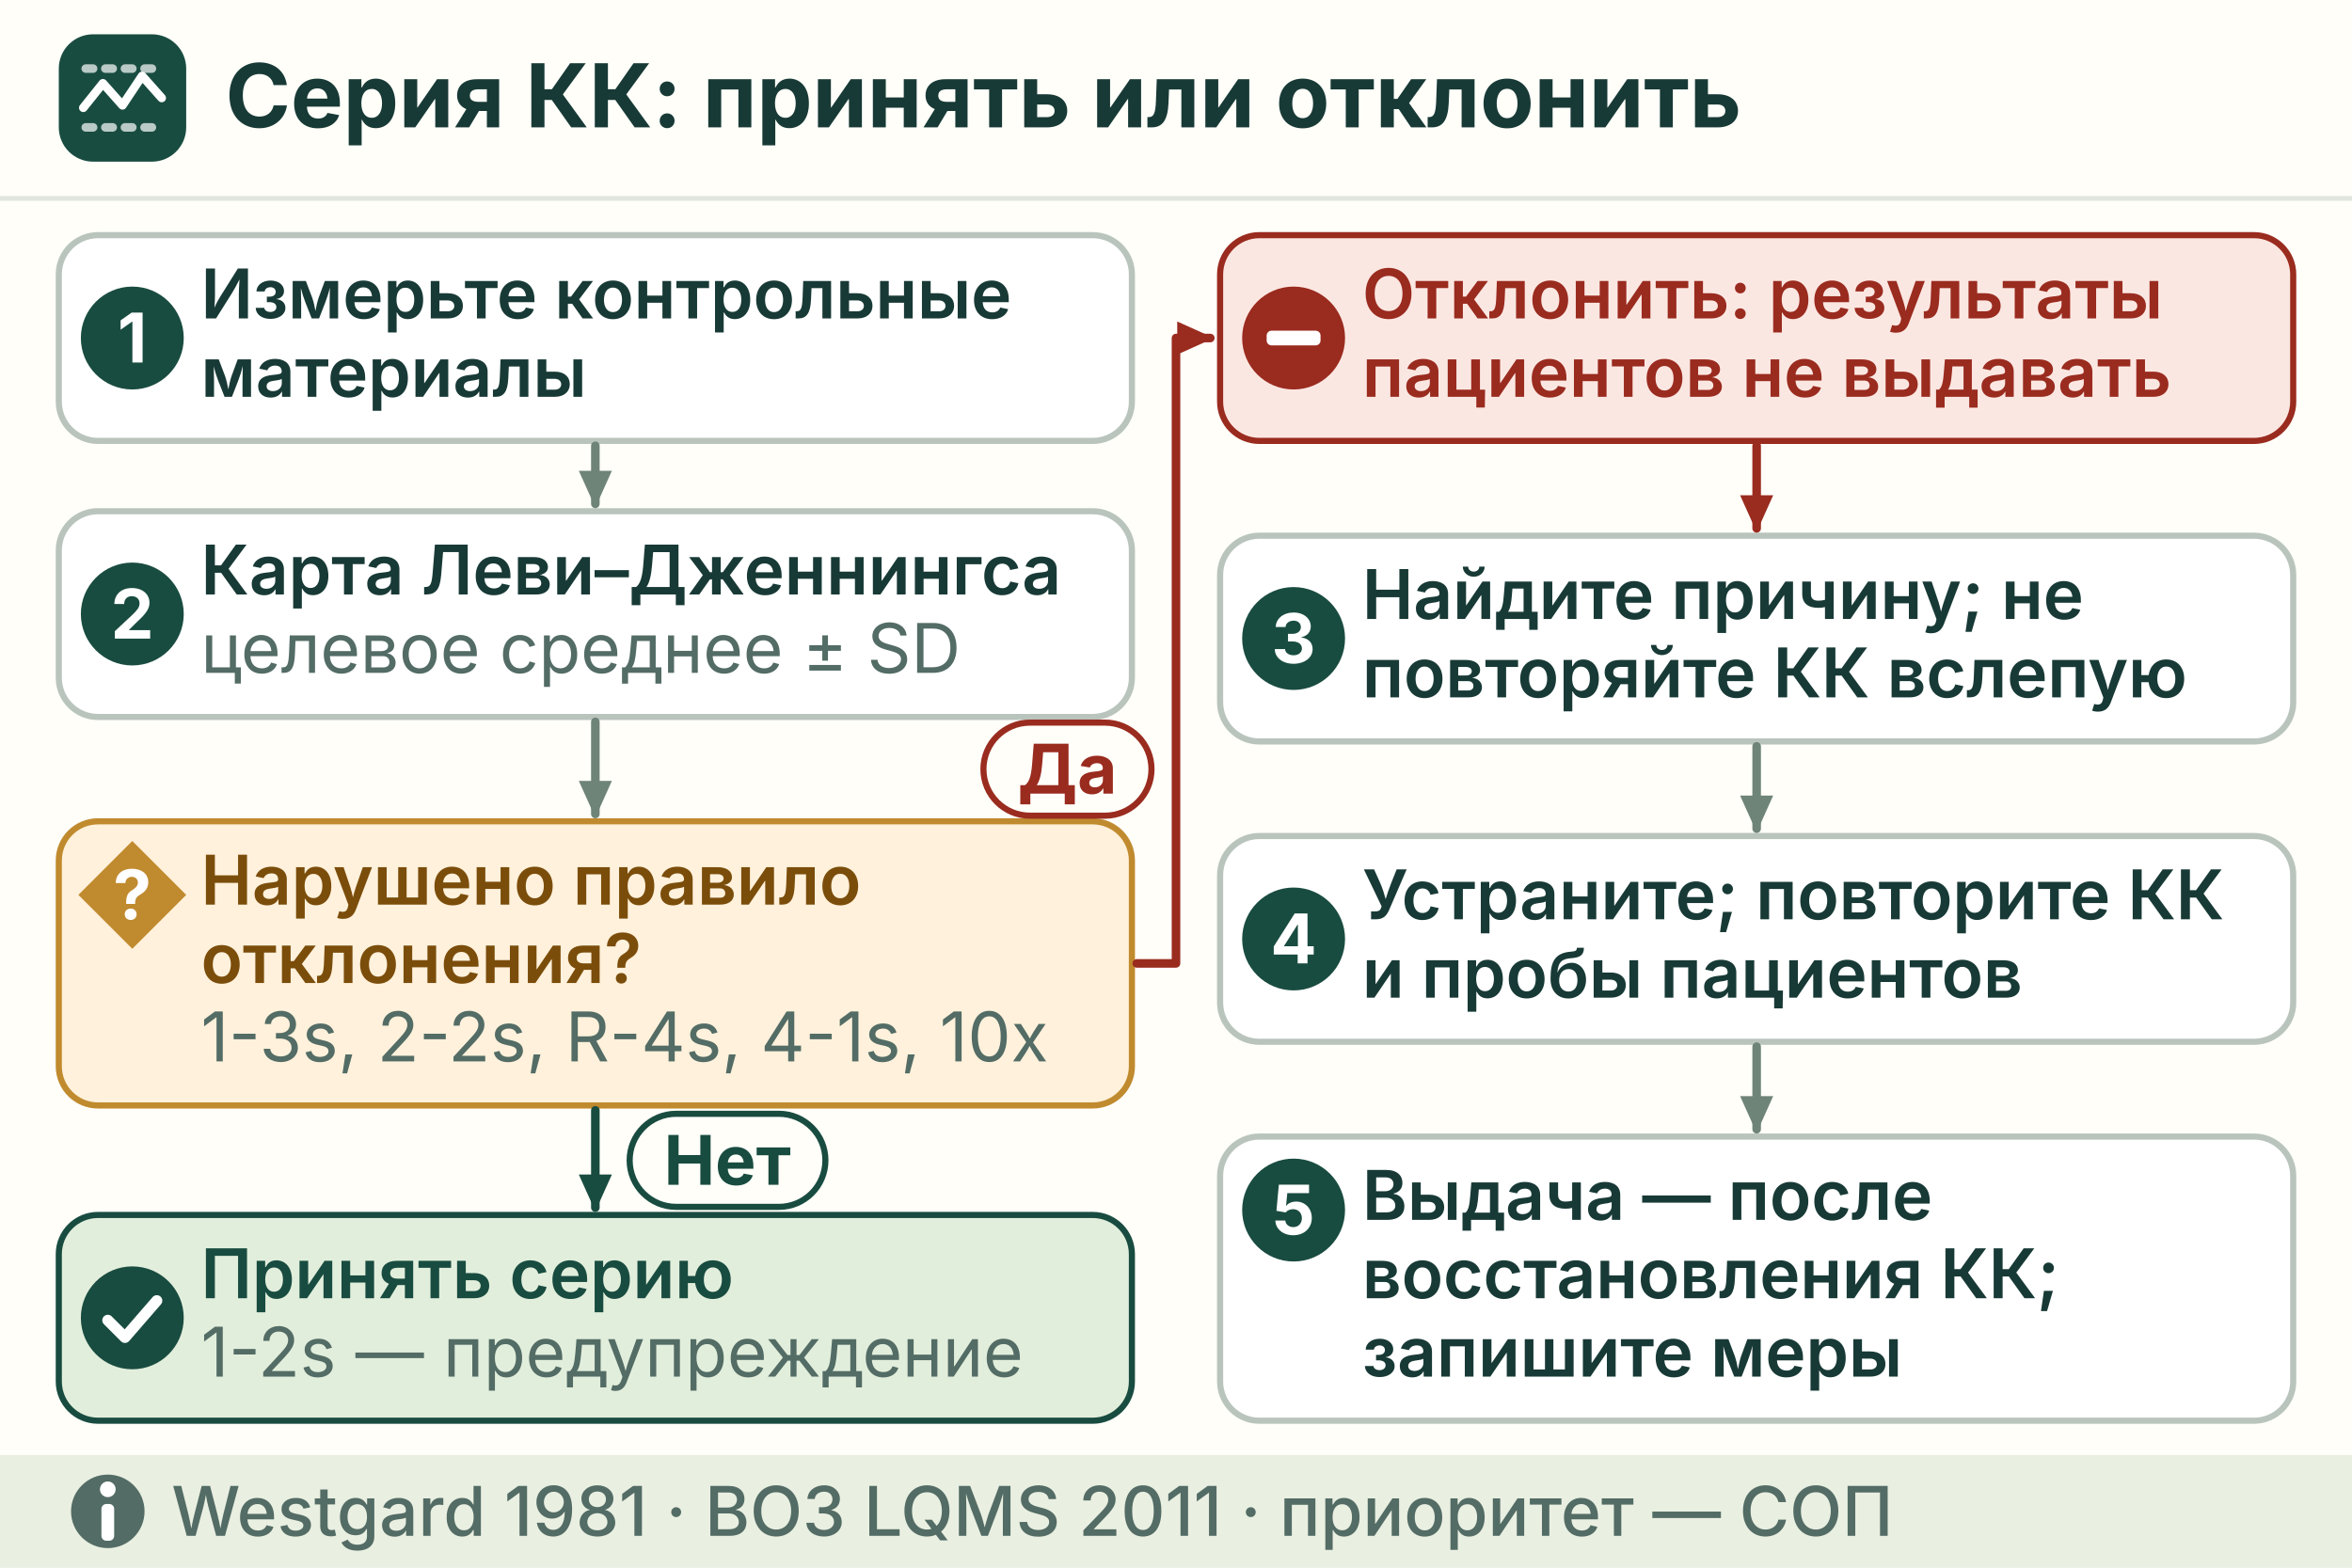
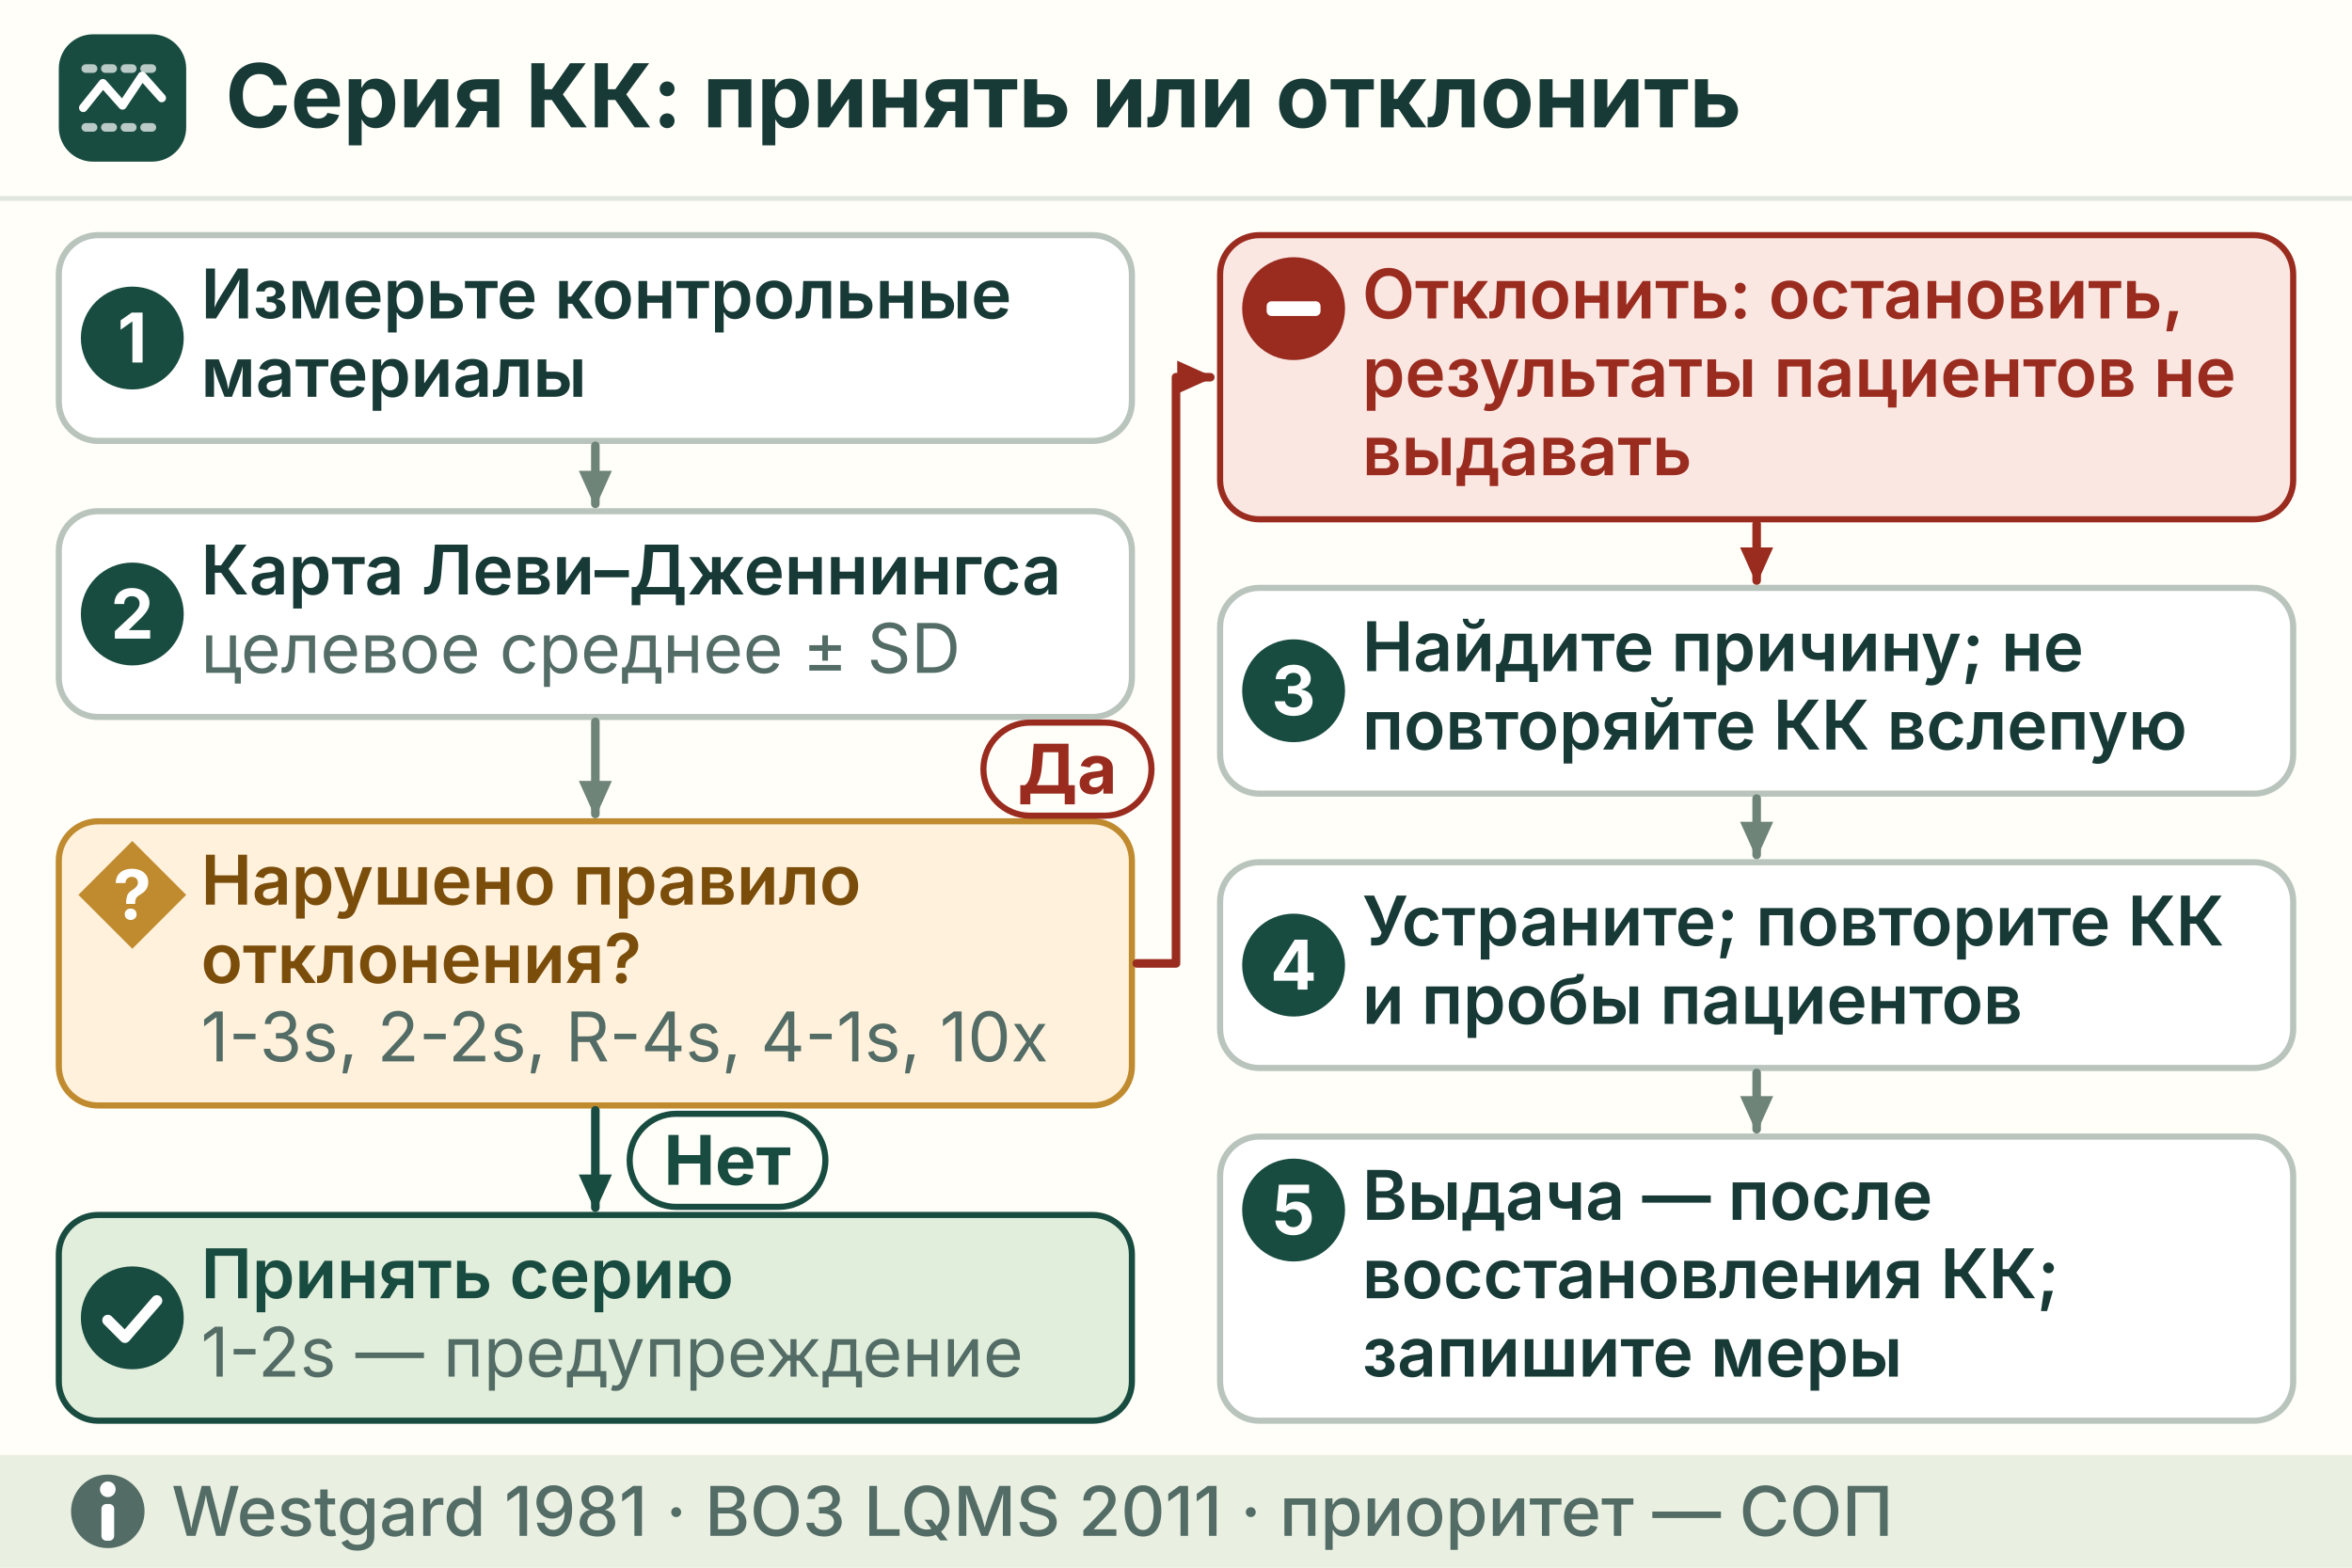
<svg xmlns="http://www.w3.org/2000/svg" viewBox="0 0 960 640" width="960" height="640">
  <defs>
    <marker id="ah-grey" viewBox="0 0 12 12" refX="10" refY="6" markerUnits="userSpaceOnUse" markerWidth="18" markerHeight="18" orient="auto-start-reverse">
      <path d="M1 1.5 L11 6 L1 10.5 Z" fill="#6F8479" />
    </marker>
    <marker id="ah-ok" viewBox="0 0 12 12" refX="10" refY="6" markerUnits="userSpaceOnUse" markerWidth="18" markerHeight="18" orient="auto-start-reverse">
      <path d="M1 1.5 L11 6 L1 10.5 Z" fill="#194C40" />
    </marker>
    <marker id="ah-stop" viewBox="0 0 12 12" refX="10" refY="6" markerUnits="userSpaceOnUse" markerWidth="18" markerHeight="18" orient="auto-start-reverse">
      <path d="M1 1.5 L11 6 L1 10.5 Z" fill="#9A2B1F" />
    </marker>
    <marker id="ah-amber" viewBox="0 0 12 12" refX="10" refY="6" markerUnits="userSpaceOnUse" markerWidth="18" markerHeight="18" orient="auto-start-reverse">
      <path d="M1 1.5 L11 6 L1 10.5 Z" fill="#C08A2E" />
    </marker>
    <linearGradient id="beam" x1="0" y1="0" x2="1" y2="0">
      <stop offset="0" stop-color="#F4C84A" stop-opacity="0.95" />
      <stop offset="1" stop-color="#F4C84A" stop-opacity="0.55" />
    </linearGradient>
  </defs>
  <rect width="960" height="640" fill="#FFFEF9" />
  <rect x="24" y="14" width="52" height="52" rx="14" fill="#194C40" />
  <path d="M35 28 H65 M35 52 H65" fill="none" stroke="#FFFFFF" stroke-width="3.5" stroke-linecap="round" stroke-linejoin="round" stroke-dasharray="3 5" opacity="0.7" />
  <path d="M34 44 L42 34 L50 43 L58 31 L66 40" fill="none" stroke="#FFFFFF" stroke-width="3.5" stroke-linecap="round" stroke-linejoin="round" />
  <text x="92.0" y="52.0" font-family="Inter, 'DejaVu Sans', Arial, sans-serif" font-size="36" font-weight="700" fill="#183A36" text-anchor="start">Серия КК: принять или отклонить</text>
  <rect x="0" y="80" width="960" height="2" fill="#E1E7DE" />
  <rect x="24.0" y="96.0" width="438.0" height="84.0" rx="16" fill="#FFFFFF" stroke="#B9C4BD" stroke-width="2.5" />
  <circle cx="54" cy="138.0" r="21" fill="#194C40" />
  <text x="54.0" y="148.0" font-family="Inter, 'DejaVu Sans', Arial, sans-serif" font-size="28" font-weight="700" fill="#FFFFFF" text-anchor="middle">1</text>
  <text x="82.0" y="130.0" font-family="Inter, 'DejaVu Sans', Arial, sans-serif" font-size="28" font-weight="600" fill="#183A36" text-anchor="start">Измерьте контрольные</text>
  <text x="82.0" y="162.0" font-family="Inter, 'DejaVu Sans', Arial, sans-serif" font-size="28" font-weight="600" fill="#183A36" text-anchor="start">материалы</text>
  <rect x="24.0" y="208.7" width="438.0" height="84.0" rx="16" fill="#FFFFFF" stroke="#B9C4BD" stroke-width="2.5" />
  <circle cx="54" cy="250.667" r="21" fill="#194C40" />
  <text x="54.0" y="260.7" font-family="Inter, 'DejaVu Sans', Arial, sans-serif" font-size="28" font-weight="700" fill="#FFFFFF" text-anchor="middle">2</text>
  <text x="82.0" y="242.7" font-family="Inter, 'DejaVu Sans', Arial, sans-serif" font-size="28" font-weight="600" fill="#183A36" text-anchor="start">Карта Леви–Дженнингса</text>
  <text x="82.0" y="274.7" font-family="Inter, 'DejaVu Sans', Arial, sans-serif" font-size="28" font-weight="400" fill="#536C65" text-anchor="start">целевое среднее ± SD</text>
  <rect x="24.0" y="335.3" width="438.0" height="116.0" rx="16" fill="#FFF1DB" stroke="#C08A2E" stroke-width="2.5" />
  <path d="M54 343.333 L76 365.333 L54 387.333 L32 365.333 Z" fill="#C08A2E" />
  <text x="54.0" y="375.3" font-family="Inter, 'DejaVu Sans', Arial, sans-serif" font-size="28" font-weight="700" fill="#FFFFFF" text-anchor="middle">?</text>
  <text x="82.0" y="369.3" font-family="Inter, 'DejaVu Sans', Arial, sans-serif" font-size="28" font-weight="600" fill="#7B4D0B" text-anchor="start">Нарушено правило</text>
  <text x="82.0" y="401.3" font-family="Inter, 'DejaVu Sans', Arial, sans-serif" font-size="28" font-weight="600" fill="#7B4D0B" text-anchor="start">отклонения?</text>
  <text x="82.0" y="433.3" font-family="Inter, 'DejaVu Sans', Arial, sans-serif" font-size="28" font-weight="400" fill="#536C65" text-anchor="start">1-3s, 2-2s, R-4s, 4-1s, 10x</text>
  <rect x="24.0" y="496.0" width="438.0" height="84.0" rx="16" fill="#E2EEDC" stroke="#194C40" stroke-width="2.5" />
  <circle cx="54" cy="538.0" r="21" fill="#194C40" />
  <path d="M44 539.0 L51 546.0 L64 531.0" fill="none" stroke="#FFFFFF" stroke-width="4.5" stroke-linecap="round" stroke-linejoin="round" />
  <text x="82.0" y="530.0" font-family="Inter, 'DejaVu Sans', Arial, sans-serif" font-size="28" font-weight="600" fill="#194C40" text-anchor="start">Принять серию</text>
  <text x="82.0" y="562.0" font-family="Inter, 'DejaVu Sans', Arial, sans-serif" font-size="28" font-weight="400" fill="#536C65" text-anchor="start">1-2s — предупреждение</text>
-   <rect x="498.0" y="96.0" width="438.0" height="84.0" rx="16" fill="#FBE7E2" stroke="#9A2B1F" stroke-width="2.5" />
-   <circle cx="528" cy="138.0" r="21" fill="#9A2B1F" />
-   <rect x="517" y="135.0" width="22" height="6" rx="2" fill="#FFFFFF" />
-   <text x="556.0" y="130.0" font-family="Inter, 'DejaVu Sans', Arial, sans-serif" font-size="28" font-weight="600" fill="#9A2B1F" text-anchor="start">Отклонить: результаты</text>
-   <text x="556.0" y="162.0" font-family="Inter, 'DejaVu Sans', Arial, sans-serif" font-size="28" font-weight="600" fill="#9A2B1F" text-anchor="start">пациентов не выдавать</text>
-   <rect x="498.0" y="218.7" width="438.0" height="84.0" rx="16" fill="#FFFFFF" stroke="#B9C4BD" stroke-width="2.5" />
-   <circle cx="528" cy="260.667" r="21" fill="#194C40" />
-   <text x="528.0" y="270.7" font-family="Inter, 'DejaVu Sans', Arial, sans-serif" font-size="28" font-weight="700" fill="#FFFFFF" text-anchor="middle">3</text>
-   <text x="556.0" y="252.7" font-family="Inter, 'DejaVu Sans', Arial, sans-serif" font-size="28" font-weight="600" fill="#183A36" text-anchor="start">Найдите причину; не</text>
-   <text x="556.0" y="284.7" font-family="Inter, 'DejaVu Sans', Arial, sans-serif" font-size="28" font-weight="600" fill="#183A36" text-anchor="start">повторяйте КК вслепую</text>
-   <rect x="498.0" y="341.3" width="438.0" height="84.0" rx="16" fill="#FFFFFF" stroke="#B9C4BD" stroke-width="2.5" />
-   <circle cx="528" cy="383.333" r="21" fill="#194C40" />
-   <text x="528.0" y="393.3" font-family="Inter, 'DejaVu Sans', Arial, sans-serif" font-size="28" font-weight="700" fill="#FFFFFF" text-anchor="middle">4</text>
-   <text x="556.0" y="375.3" font-family="Inter, 'DejaVu Sans', Arial, sans-serif" font-size="28" font-weight="600" fill="#183A36" text-anchor="start">Устраните; повторите КК</text>
-   <text x="556.0" y="407.3" font-family="Inter, 'DejaVu Sans', Arial, sans-serif" font-size="28" font-weight="600" fill="#183A36" text-anchor="start">и пробы пациентов</text>
+   <rect x="498.0" y="96.0" width="438.0" height="116.0" rx="16" fill="#FBE7E2" stroke="#9A2B1F" stroke-width="2.5" />
+   <circle cx="528" cy="126.0" r="21" fill="#9A2B1F" />
+   <rect x="517" y="123.0" width="22" height="6" rx="2" fill="#FFFFFF" />
+   <text x="556.0" y="130.0" font-family="Inter, 'DejaVu Sans', Arial, sans-serif" font-size="28" font-weight="600" fill="#9A2B1F" text-anchor="start">Отклонить: остановить,</text>
+   <text x="556.0" y="162.0" font-family="Inter, 'DejaVu Sans', Arial, sans-serif" font-size="28" font-weight="600" fill="#9A2B1F" text-anchor="start">результаты пациентов не</text>
+   <text x="556.0" y="194.0" font-family="Inter, 'DejaVu Sans', Arial, sans-serif" font-size="28" font-weight="600" fill="#9A2B1F" text-anchor="start">выдавать</text>
+   <rect x="498.0" y="240.0" width="438.0" height="84.0" rx="16" fill="#FFFFFF" stroke="#B9C4BD" stroke-width="2.5" />
+   <circle cx="528" cy="282.0" r="21" fill="#194C40" />
+   <text x="528.0" y="292.0" font-family="Inter, 'DejaVu Sans', Arial, sans-serif" font-size="28" font-weight="700" fill="#FFFFFF" text-anchor="middle">3</text>
+   <text x="556.0" y="274.0" font-family="Inter, 'DejaVu Sans', Arial, sans-serif" font-size="28" font-weight="600" fill="#183A36" text-anchor="start">Найдите причину; не</text>
+   <text x="556.0" y="306.0" font-family="Inter, 'DejaVu Sans', Arial, sans-serif" font-size="28" font-weight="600" fill="#183A36" text-anchor="start">повторяйте КК вслепую</text>
+   <rect x="498.0" y="352.0" width="438.0" height="84.0" rx="16" fill="#FFFFFF" stroke="#B9C4BD" stroke-width="2.5" />
+   <circle cx="528" cy="394.0" r="21" fill="#194C40" />
+   <text x="528.0" y="404.0" font-family="Inter, 'DejaVu Sans', Arial, sans-serif" font-size="28" font-weight="700" fill="#FFFFFF" text-anchor="middle">4</text>
+   <text x="556.0" y="386.0" font-family="Inter, 'DejaVu Sans', Arial, sans-serif" font-size="28" font-weight="600" fill="#183A36" text-anchor="start">Устраните; повторите КК</text>
+   <text x="556.0" y="418.0" font-family="Inter, 'DejaVu Sans', Arial, sans-serif" font-size="28" font-weight="600" fill="#183A36" text-anchor="start">и пробы пациентов</text>
  <rect x="498.0" y="464.0" width="438.0" height="116.0" rx="16" fill="#FFFFFF" stroke="#B9C4BD" stroke-width="2.5" />
  <circle cx="528" cy="494.0" r="21" fill="#194C40" />
  <text x="528.0" y="504.0" font-family="Inter, 'DejaVu Sans', Arial, sans-serif" font-size="28" font-weight="700" fill="#FFFFFF" text-anchor="middle">5</text>
  <text x="556.0" y="498.0" font-family="Inter, 'DejaVu Sans', Arial, sans-serif" font-size="28" font-weight="600" fill="#183A36" text-anchor="start">Выдача — после</text>
  <text x="556.0" y="530.0" font-family="Inter, 'DejaVu Sans', Arial, sans-serif" font-size="28" font-weight="600" fill="#183A36" text-anchor="start">восстановления КК;</text>
  <text x="556.0" y="562.0" font-family="Inter, 'DejaVu Sans', Arial, sans-serif" font-size="28" font-weight="600" fill="#183A36" text-anchor="start">запишите меры</text>
  <path d="M243.0 182.0 L243.0 205.7" fill="none" stroke="#6F8479" stroke-width="3.5" stroke-linecap="round" stroke-linejoin="round" marker-end="url(#ah-grey)" />
  <path d="M243.0 294.7 L243.0 332.3" fill="none" stroke="#6F8479" stroke-width="3.5" stroke-linecap="round" stroke-linejoin="round" marker-end="url(#ah-grey)" />
  <path d="M243.0 453.3 L243.0 493.0" fill="none" stroke="#194C40" stroke-width="3.5" stroke-linecap="round" stroke-linejoin="round" marker-end="url(#ah-ok)" />
  <rect x="257.0" y="454.7" width="79.9" height="38" rx="19" fill="#FFFEF9" stroke="#194C40" stroke-width="2.5" />
  <text x="296.9" y="483.7" font-family="Inter, 'DejaVu Sans', Arial, sans-serif" font-size="28" font-weight="700" fill="#194C40" text-anchor="middle">Нет</text>
-   <path d="M717.0 182.0 L717.0 215.7" fill="none" stroke="#9A2B1F" stroke-width="3.5" stroke-linecap="round" stroke-linejoin="round" marker-end="url(#ah-stop)" />
-   <path d="M717.0 304.7 L717.0 338.3" fill="none" stroke="#6F8479" stroke-width="3.5" stroke-linecap="round" stroke-linejoin="round" marker-end="url(#ah-grey)" />
-   <path d="M717.0 427.3 L717.0 461.0" fill="none" stroke="#6F8479" stroke-width="3.5" stroke-linecap="round" stroke-linejoin="round" marker-end="url(#ah-grey)" />
-   <path d="M464.0 393.3 L480.0 393.3 L480.0 138.0 L494.0 138.0" fill="none" stroke="#9A2B1F" stroke-width="3.5" stroke-linecap="round" stroke-linejoin="round" marker-end="url(#ah-stop)" />
+   <path d="M717.0 214.0 L717.0 237.0" fill="none" stroke="#9A2B1F" stroke-width="3.5" stroke-linecap="round" stroke-linejoin="round" marker-end="url(#ah-stop)" />
+   <path d="M717.0 326.0 L717.0 349.0" fill="none" stroke="#6F8479" stroke-width="3.5" stroke-linecap="round" stroke-linejoin="round" marker-end="url(#ah-grey)" />
+   <path d="M717.0 438.0 L717.0 461.0" fill="none" stroke="#6F8479" stroke-width="3.5" stroke-linecap="round" stroke-linejoin="round" marker-end="url(#ah-grey)" />
+   <path d="M464.0 393.3 L480.0 393.3 L480.0 154.0 L494.0 154.0" fill="none" stroke="#9A2B1F" stroke-width="3.5" stroke-linecap="round" stroke-linejoin="round" marker-end="url(#ah-stop)" />
  <rect x="401.4" y="295.0" width="68.6" height="38" rx="19" fill="#FFFEF9" stroke="#9A2B1F" stroke-width="2.5" />
  <text x="435.7" y="324.0" font-family="Inter, 'DejaVu Sans', Arial, sans-serif" font-size="28" font-weight="700" fill="#9A2B1F" text-anchor="middle">Да</text>
  <rect x="0" y="594" width="960" height="46" fill="#E9EFE1" />
  <circle cx="44" cy="617" r="15" fill="#536C65" />
  <circle cx="44" cy="608" r="3.2" fill="#FFFFFF" />
  <rect x="41.4" y="614" width="5.2" height="15" rx="2" fill="#FFFFFF" />
  <text x="70.0" y="627.0" font-family="Inter, 'DejaVu Sans', Arial, sans-serif" font-size="28" font-weight="500" fill="#536C65" text-anchor="start">Westgard 1981 · ВОЗ LQMS 2011 · приоритет — СОП</text>
</svg>
